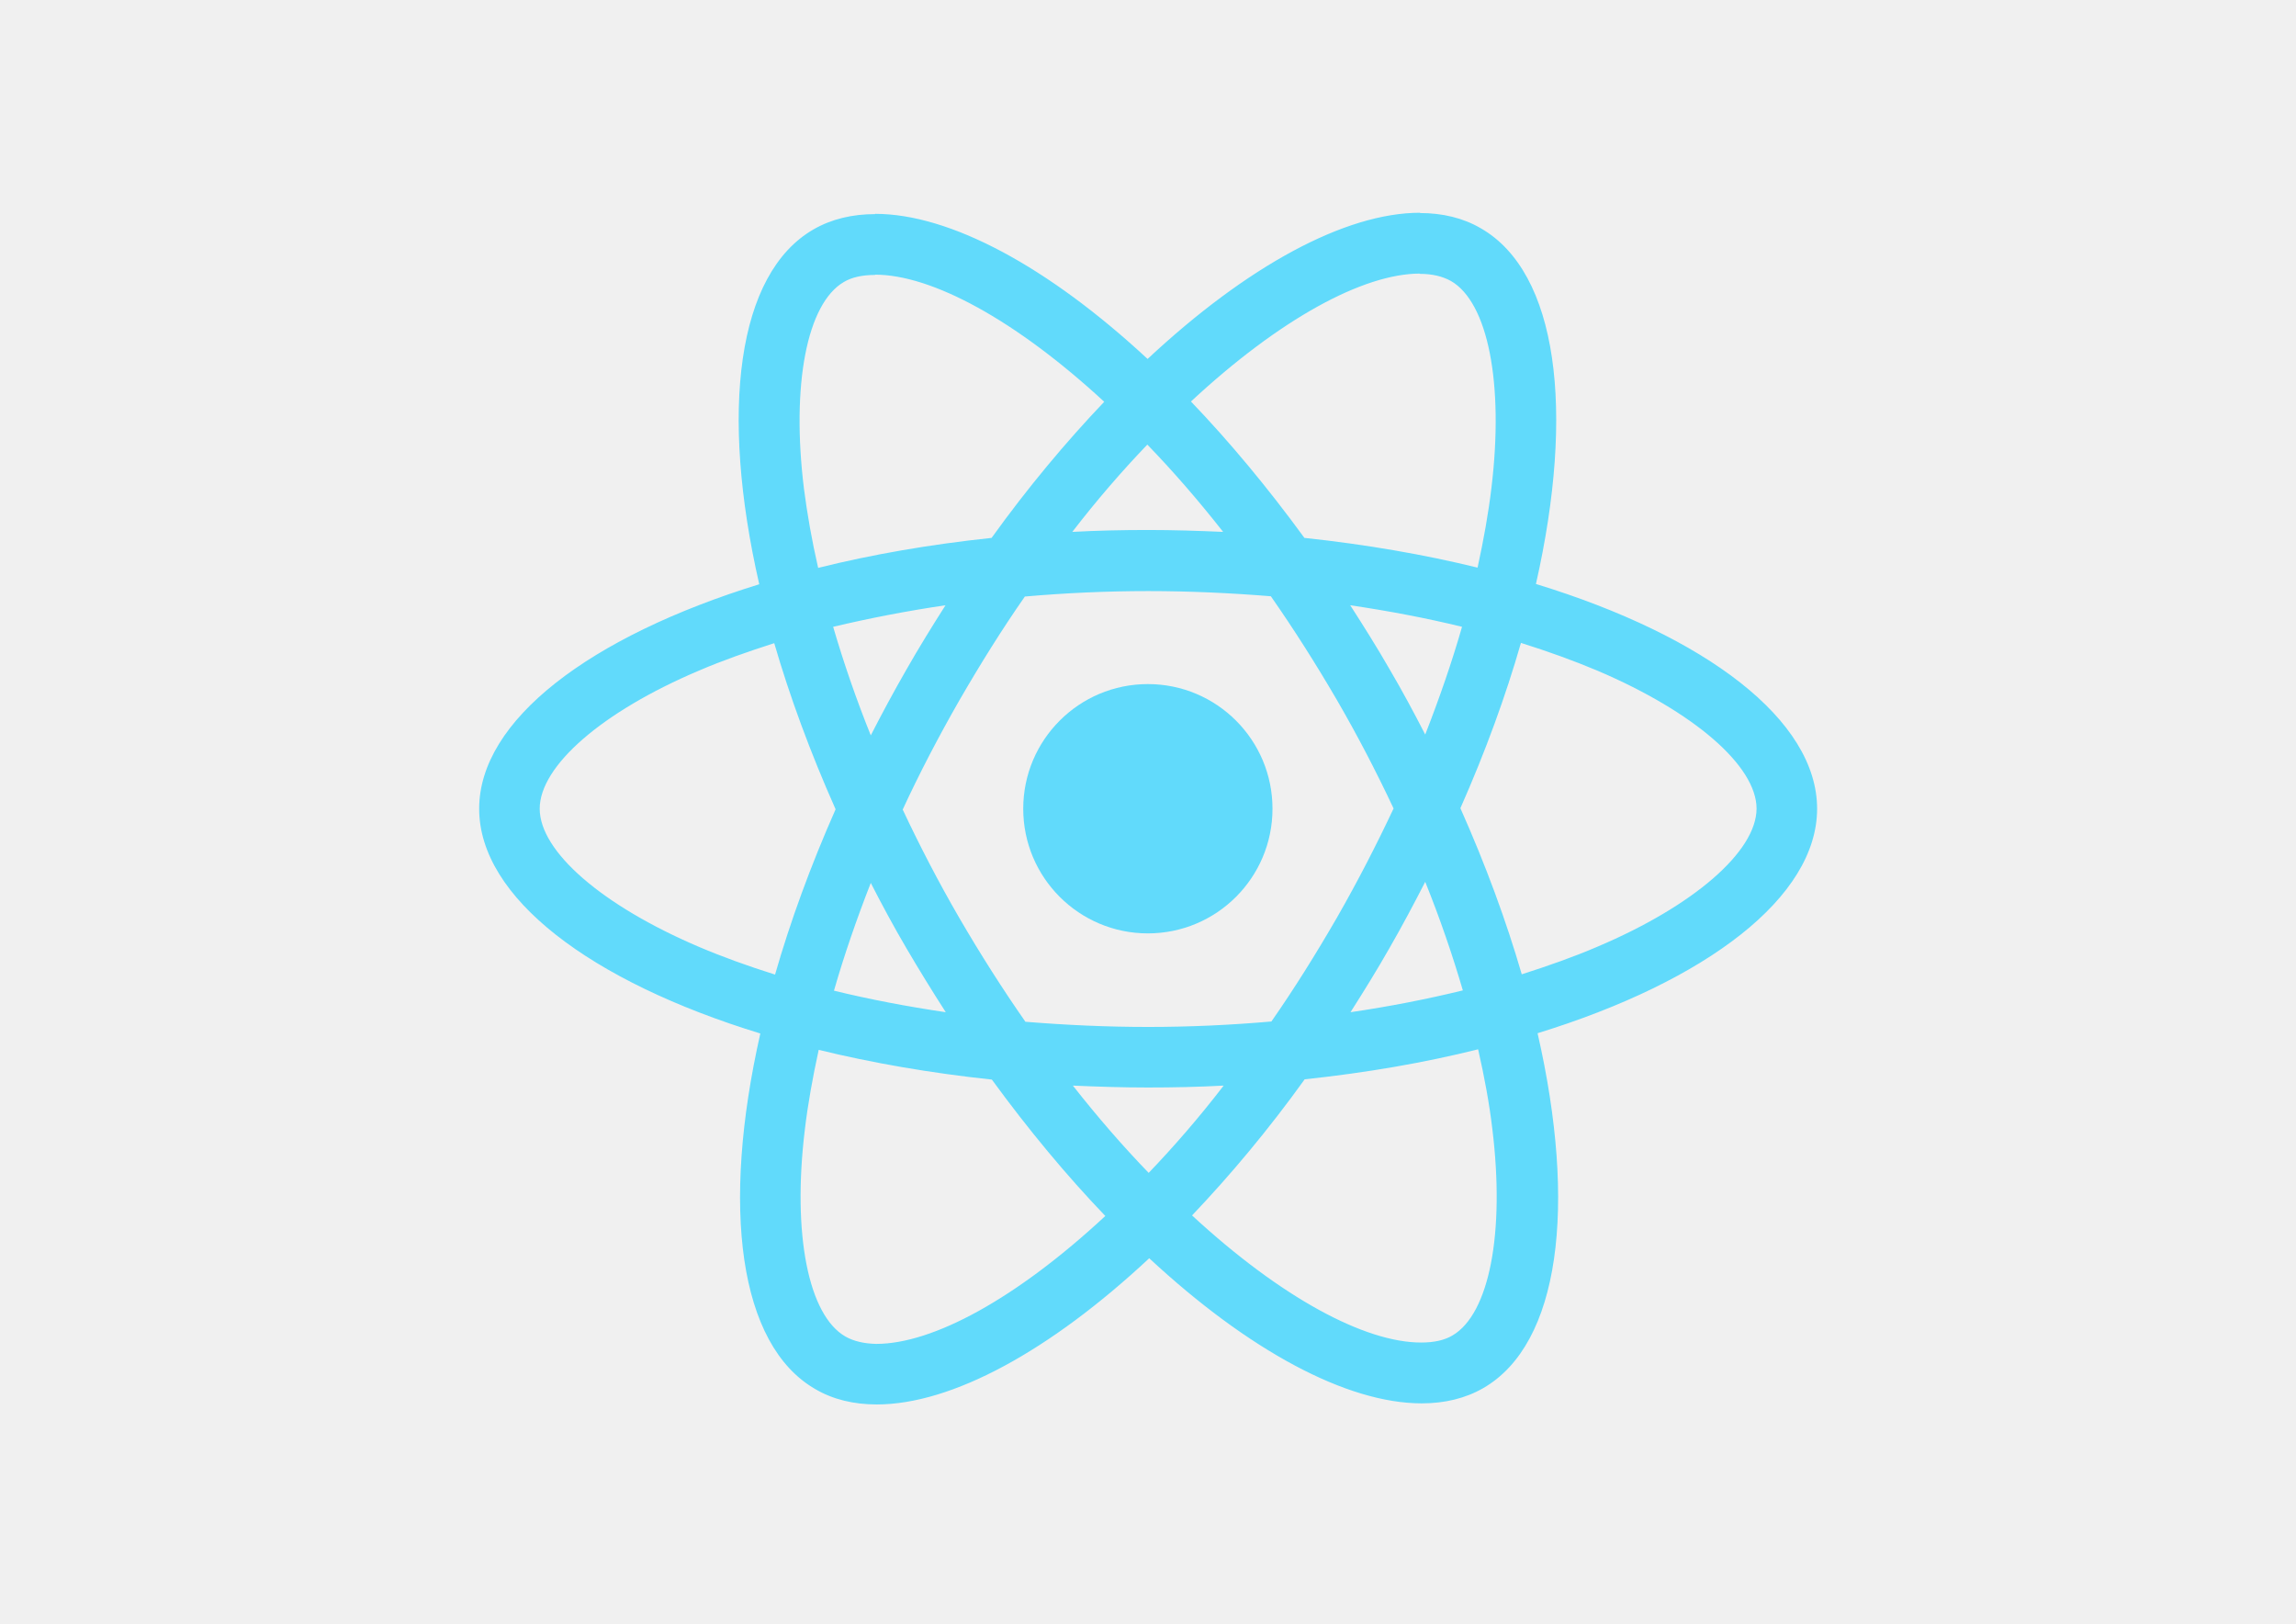
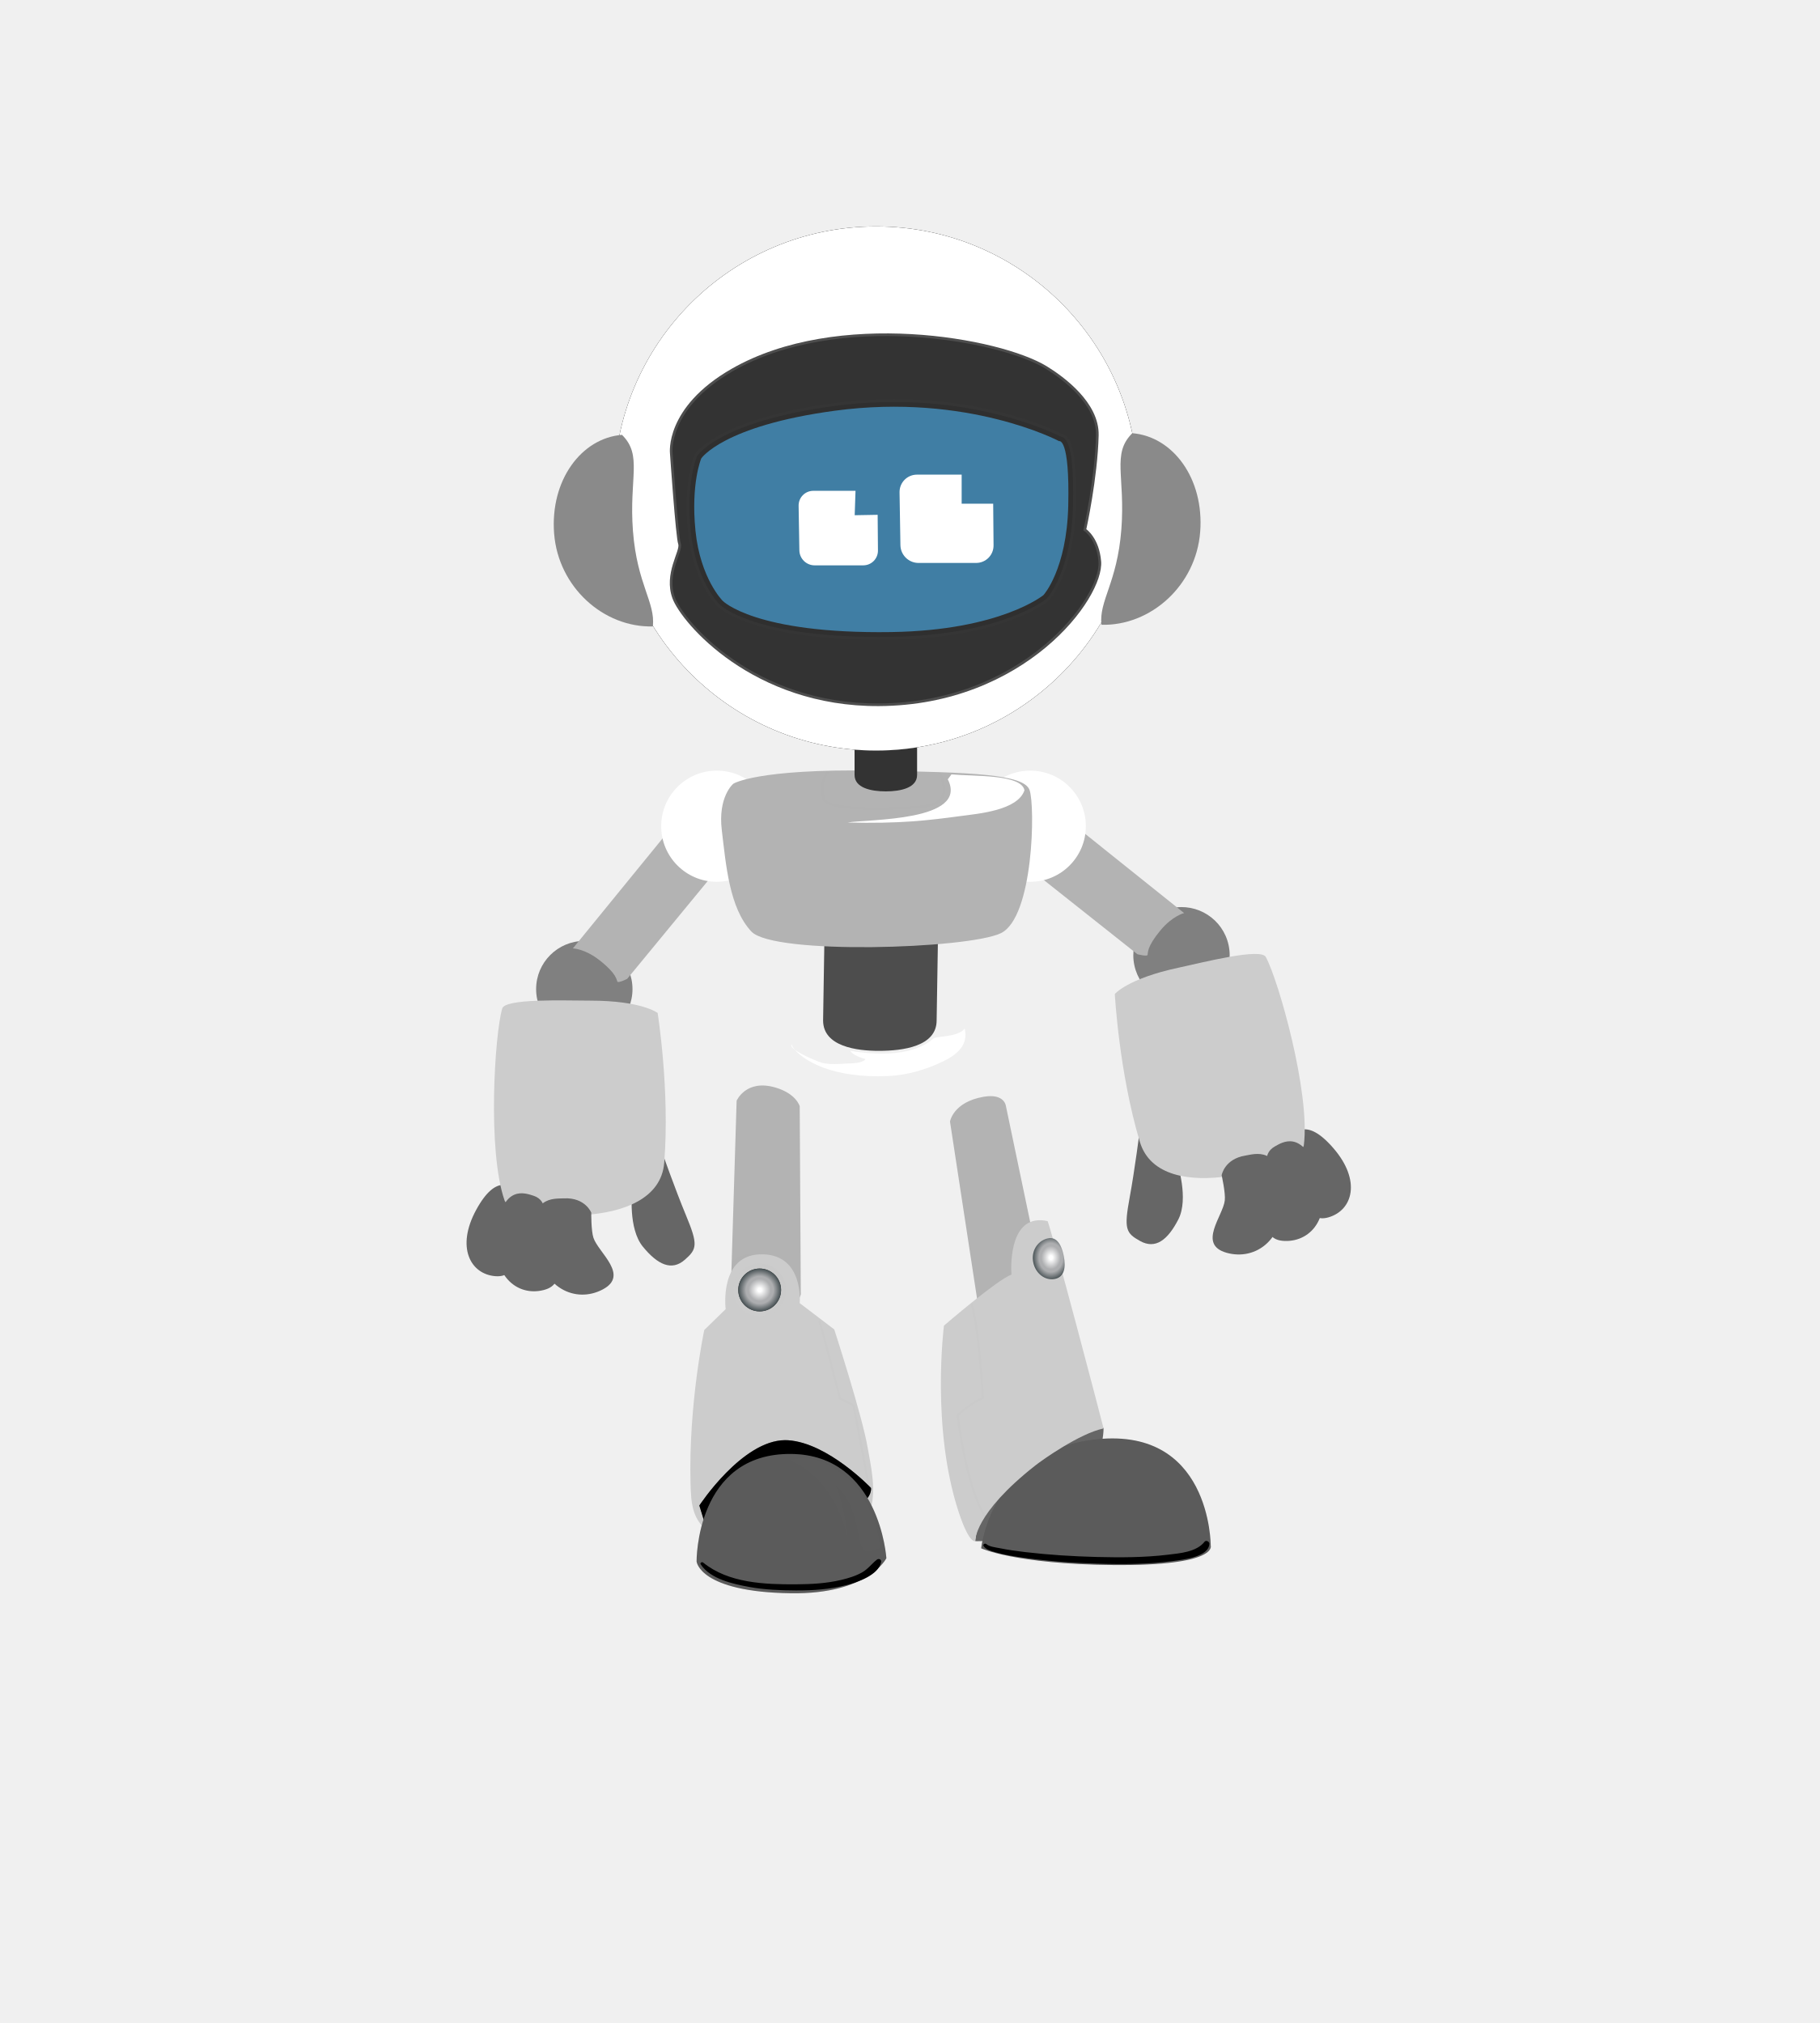
- <svg xmlns="http://www.w3.org/2000/svg" viewBox="0 0 841.9 595.3">
-   <g fill="#61DAFB">
-     <path d="M666.3 296.5c0-32.5-40.7-63.3-103.1-82.4 14.4-63.6 8-114.2-20.2-130.4-6.5-3.8-14.1-5.6-22.4-5.6v22.3c4.6 0 8.3.9 11.4 2.6 13.6 7.8 19.5 37.5 14.9 75.7-1.1 9.4-2.9 19.3-5.1 29.4-19.6-4.8-41-8.5-63.5-10.9-13.5-18.5-27.5-35.3-41.6-50 32.6-30.3 63.2-46.9 84-46.9V78c-27.5 0-63.5 19.6-99.9 53.6-36.4-33.8-72.4-53.2-99.9-53.2v22.3c20.7 0 51.4 16.5 84 46.6-14 14.7-28 31.4-41.3 49.9-22.6 2.4-44 6.1-63.6 11-2.3-10-4-19.7-5.2-29-4.7-38.2 1.1-67.9 14.6-75.8 3-1.8 6.9-2.6 11.5-2.6V78.5c-8.4 0-16 1.8-22.6 5.6-28.1 16.2-34.4 66.7-19.9 130.1-62.2 19.2-102.7 49.9-102.7 82.3 0 32.5 40.7 63.3 103.1 82.4-14.4 63.6-8 114.2 20.2 130.4 6.5 3.8 14.1 5.6 22.5 5.6 27.5 0 63.5-19.6 99.9-53.6 36.4 33.8 72.4 53.2 99.9 53.2 8.4 0 16-1.8 22.6-5.6 28.1-16.2 34.4-66.7 19.9-130.1 62-19.1 102.5-49.9 102.5-82.3zm-130.2-66.7c-3.7 12.9-8.3 26.2-13.5 39.5-4.1-8-8.4-16-13.1-24-4.6-8-9.5-15.8-14.4-23.4 14.2 2.1 27.9 4.7 41 7.9zm-45.8 106.5c-7.8 13.5-15.8 26.3-24.1 38.2-14.9 1.3-30 2-45.2 2-15.1 0-30.2-.7-45-1.9-8.3-11.9-16.4-24.6-24.2-38-7.6-13.1-14.5-26.4-20.8-39.8 6.2-13.4 13.2-26.8 20.7-39.9 7.8-13.5 15.8-26.3 24.1-38.2 14.9-1.3 30-2 45.2-2 15.1 0 30.2.7 45 1.9 8.3 11.9 16.4 24.6 24.2 38 7.6 13.1 14.5 26.4 20.8 39.8-6.3 13.4-13.2 26.8-20.7 39.9zm32.3-13c5.4 13.4 10 26.8 13.8 39.8-13.1 3.2-26.9 5.9-41.2 8 4.9-7.7 9.8-15.6 14.4-23.7 4.6-8 8.9-16.1 13-24.1zM421.2 430c-9.3-9.6-18.6-20.3-27.8-32 9 .4 18.2.7 27.5.7 9.4 0 18.7-.2 27.8-.7-9 11.7-18.3 22.4-27.5 32zm-74.4-58.9c-14.2-2.1-27.9-4.7-41-7.9 3.7-12.9 8.3-26.2 13.5-39.5 4.1 8 8.4 16 13.1 24 4.7 8 9.5 15.8 14.4 23.4zM420.7 163c9.3 9.6 18.6 20.3 27.8 32-9-.4-18.2-.7-27.5-.7-9.4 0-18.7.2-27.8.7 9-11.7 18.3-22.4 27.5-32zm-74 58.9c-4.9 7.7-9.8 15.6-14.4 23.7-4.6 8-8.9 16-13 24-5.4-13.4-10-26.8-13.8-39.8 13.1-3.1 26.9-5.8 41.2-7.9zm-90.5 125.2c-35.4-15.1-58.3-34.9-58.3-50.6 0-15.7 22.9-35.6 58.3-50.6 8.6-3.7 18-7 27.7-10.1 5.7 19.6 13.2 40 22.5 60.9-9.2 20.8-16.6 41.1-22.2 60.6-9.9-3.1-19.3-6.5-28-10.2zM310 490c-13.6-7.8-19.5-37.5-14.9-75.7 1.1-9.4 2.9-19.3 5.1-29.4 19.6 4.8 41 8.5 63.5 10.9 13.5 18.5 27.5 35.3 41.6 50-32.6 30.3-63.2 46.9-84 46.9-4.5-.1-8.3-1-11.3-2.7zm237.2-76.2c4.7 38.2-1.1 67.9-14.6 75.8-3 1.8-6.9 2.6-11.5 2.6-20.7 0-51.4-16.5-84-46.6 14-14.7 28-31.4 41.3-49.9 22.6-2.4 44-6.1 63.6-11 2.3 10.1 4.1 19.8 5.2 29.1zm38.5-66.7c-8.6 3.7-18 7-27.7 10.1-5.7-19.6-13.2-40-22.5-60.9 9.2-20.8 16.6-41.1 22.2-60.6 9.9 3.1 19.3 6.5 28.1 10.2 35.4 15.1 58.3 34.9 58.3 50.6-.1 15.7-23 35.6-58.4 50.6zM320.8 78.4z" />
-     <circle cx="420.9" cy="296.5" r="45.7" />
-     <path d="M520.5 78.1z" />
-   </g>
+ <svg xmlns="http://www.w3.org/2000/svg" width="1334" height="1483" viewBox="0 0 1334 1483" fill="none">
+   <path d="M683.911 761.479C681.373 763.691 666.622 777.558 623.197 770.325C625.67 773.808 630.768 775.197 634.424 776.434C631.996 779.664 624.373 779.437 620.504 779.659C614.437 780.013 608.969 780.486 603.093 779.258C600.713 778.758 588.202 773.669 582.684 769.571C589.36 777.334 609.956 790.739 651.324 788.8C664.977 788.157 678.718 784.074 690.745 778.364C701.695 773.171 710.047 765.902 707.151 753.96C702.004 760.671 686.41 759.303 683.911 761.479ZM580.175 765.902C579.698 766.852 580.773 768.151 582.684 769.571C580.992 767.603 580.192 765.998 580.175 765.096V765.902Z" fill="url(#paint0_linear)" />
+   <path d="M539.967 806.913C539.967 806.913 546.803 790.828 568.515 797.264C583.767 801.782 586.208 810.934 586.208 810.934L587.011 948.845C587.011 948.845 583.39 964.931 562.083 963.723C540.773 962.517 535.544 951.261 535.544 951.261L539.967 806.913Z" fill="#B3B3B3" />
+   <g opacity="0.3">
+     <g opacity="0.3">
+       <g opacity="0.3">
+         <g opacity="0.3">
+           <g opacity="0.3">
+             <path opacity="0.3" d="M539.967 806.912C539.967 806.912 546.803 790.829 568.515 797.265C583.767 801.781 586.208 810.935 586.208 810.935L587.011 948.846C587.011 948.846 583.392 964.93 562.083 963.722C540.773 962.518 535.544 951.262 535.544 951.262L539.967 806.912Z" fill="url(#paint1_linear)" />
+           </g>
+         </g>
+       </g>
+     </g>
+   </g>
+   <g opacity="0.2">
+     <g opacity="0.2">
+       <path opacity="0.2" d="M536.047 924.721C540.059 922.586 547.23 917.987 551.924 919.906C547.024 921.077 538.218 925.957 536.578 931.032C536.419 929.104 537.171 926.384 536.952 924.119" fill="black" />
+     </g>
+   </g>
+   <path d="M516.245 974.979L531.927 959.703C531.927 959.703 526.7 918.689 559.266 919.495C589.426 920.239 586.207 955.279 586.207 955.279L611.537 974.581C611.537 974.581 632.043 1037.71 636.064 1061.43C640.087 1085.15 653.353 1131.79 590.629 1133.8C509.041 1136.42 506.915 1114.1 506.192 1087.97C504.585 1029.66 516.245 974.979 516.245 974.979Z" fill="#CCCCCC" />
+   <g opacity="0.2">
+     <g opacity="0.2">
+       <g opacity="0.2">
+         <g opacity="0.2">
+           <g opacity="0.2">
+             <g opacity="0.2">
+               <path opacity="0.2" d="M516.244 974.979L531.925 959.703C531.925 959.703 526.699 918.691 559.267 919.497C589.424 920.24 586.207 955.278 586.207 955.278L611.538 974.581C611.538 974.581 632.044 1037.71 636.062 1061.43C640.085 1085.15 653.351 1131.79 590.63 1133.8C509.039 1136.42 506.913 1114.1 506.193 1087.97C504.585 1029.66 516.244 974.979 516.244 974.979" fill="url(#paint2_linear)" />
+             </g>
+           </g>
+         </g>
+       </g>
+     </g>
+   </g>
+   <g opacity="0.5">
+     <g opacity="0.5">
+       <g opacity="0.5">
+         <g opacity="0.5">
+           <g opacity="0.5">
+             <g opacity="0.5">
+               <path opacity="0.5" d="M516.244 974.979L531.925 959.703C531.925 959.703 526.699 918.691 559.267 919.497C589.424 920.24 586.207 955.278 586.207 955.278L611.538 974.581C611.538 974.581 632.044 1037.71 636.062 1061.43C640.085 1085.15 653.351 1131.79 590.63 1133.8C509.039 1136.42 506.913 1114.1 506.193 1087.97C504.585 1029.66 516.244 974.979 516.244 974.979" fill="url(#paint3_linear)" />
+             </g>
+           </g>
+         </g>
+       </g>
+     </g>
+   </g>
+   <path d="M515.842 1114.1L512.627 1103.65C512.627 1103.65 545.371 1053.58 577.764 1055.8C607.114 1057.81 638.476 1090.78 638.476 1090.78C638.476 1090.78 641.693 1107.67 595.053 1115.7C548.411 1123.75 515.842 1114.1 515.842 1114.1Z" fill="#808080" />
+   <path d="M512.627 1103.65L515.842 1114.1C515.842 1114.1 548.409 1123.75 595.051 1115.71C641.693 1107.67 638.474 1090.78 638.474 1090.78C638.474 1090.78 607.115 1057.81 577.764 1055.8C577.06 1055.75 576.359 1055.73 575.655 1055.73C543.965 1055.73 512.627 1103.65 512.627 1103.65Z" fill="url(#paint4_linear)" />
+   <g opacity="0.5">
+     <g opacity="0.5">
+       <g opacity="0.5">
+         <g opacity="0.5">
+           <g opacity="0.5">
+             <path opacity="0.5" d="M576.155 945.633C576.155 956.288 567.513 964.93 556.854 964.93C546.195 964.93 537.556 956.288 537.556 945.633C537.556 934.968 546.195 926.331 556.854 926.331C567.513 926.331 576.155 934.968 576.155 945.633Z" fill="url(#paint5_linear)" />
+           </g>
+         </g>
+       </g>
+     </g>
+   </g>
+   <path d="M572.535 945.633C572.535 954.291 565.514 961.31 556.856 961.31C548.196 961.31 541.174 954.291 541.174 945.633C541.174 936.97 548.196 929.947 556.856 929.947C565.514 929.947 572.535 936.97 572.535 945.633Z" fill="#333333" />
+   <path d="M572.536 945.633C572.536 954.291 565.514 961.311 556.854 961.311C548.194 961.311 541.175 954.291 541.175 945.633C541.175 936.969 548.194 929.946 556.854 929.946C565.514 929.946 572.536 936.969 572.536 945.633Z" fill="url(#paint6_radial)" />
+   <path d="M510.616 1144.66C510.616 1144.66 509.817 1064.97 580.176 1065.85C644.909 1066.66 649.737 1142.25 649.737 1142.25C649.737 1142.25 636.869 1168.78 579.772 1167.98C512.557 1167.03 510.616 1144.66 510.616 1144.66Z" fill="#4D4D4D" />
+   <g opacity="0.7">
+     <g opacity="0.7">
+       <g opacity="0.7">
+         <g opacity="0.7">
+           <g opacity="0.7">
+             <g opacity="0.7">
+               <path opacity="0.7" d="M510.616 1144.66C510.616 1144.66 509.818 1064.98 580.175 1065.85C644.908 1066.66 649.737 1142.25 649.737 1142.25C649.737 1142.25 636.869 1168.78 579.773 1167.98C512.556 1167.03 510.616 1144.66 510.616 1144.66" fill="url(#paint7_radial)" />
+             </g>
+           </g>
+         </g>
+       </g>
+     </g>
+   </g>
+   <g opacity="0.5">
+     <g opacity="0.5">
+       <g opacity="0.5">
+         <g opacity="0.5">
+           <g opacity="0.5">
+             <g opacity="0.5">
+               <path opacity="0.5" d="M510.616 1144.66C510.616 1144.66 509.818 1064.98 580.175 1065.85C644.908 1066.66 649.737 1142.25 649.737 1142.25C649.737 1142.25 636.869 1168.78 579.773 1167.98C512.556 1167.03 510.616 1144.66 510.616 1144.66" fill="url(#paint8_linear)" />
+             </g>
+           </g>
+         </g>
+       </g>
+     </g>
+   </g>
+   <path d="M642.786 1143.34C638.938 1146.33 636.421 1150.1 632.007 1152.63C627.255 1155.35 621.891 1156.92 616.6 1158.19C605.854 1160.77 594.62 1161.35 583.605 1161.41C560.579 1161.55 533.995 1160.57 515.438 1145.47C514.507 1144.71 512.894 1145.69 513.66 1146.84C520.906 1157.7 537.47 1161.19 549.362 1163.37C560.571 1165.43 572.217 1165.84 583.605 1165.9C595.969 1165.97 608.479 1165.05 620.492 1162C628.556 1159.95 643.9 1154.7 645.906 1145.15C646.195 1143.77 645.231 1142.87 644.127 1142.87C643.678 1142.87 643.207 1143.02 642.786 1143.34" fill="url(#paint9_linear)" />
+   <g opacity="0.5">
+     <g opacity="0.5">
+       <g opacity="0.5">
+         <g opacity="0.5">
+           <g opacity="0.5">
+             <g opacity="0.5">
+               <path opacity="0.5" d="M580.375 1070.67C617.167 1086.96 622.46 1134.33 620.785 1123.75C619.478 1115.49 616.069 1094.31 611.134 1087.56C628.021 1098.42 629.227 1127.97 631.599 1132.44C635.578 1139.94 636.925 1136.8 644.388 1134.69C644.733 1120.67 635.113 1099.78 626.012 1088.97C617.939 1079.38 595.411 1064.62 581.783 1070.47" fill="url(#paint10_linear)" />
+             </g>
+           </g>
+         </g>
+       </g>
+     </g>
+   </g>
+   <path d="M714.872 1129.78C714.872 1129.78 752.869 1130.99 770.358 1115.3C787.849 1099.63 808.357 1073.09 808.958 1047.15C809.069 1042.29 751.661 1055 734.17 1079.72C716.681 1104.45 714.872 1129.78 714.872 1129.78Z" fill="#666666" />
+   <path d="M719.23 1135.01C719.23 1135.01 726.224 1065.57 799.925 1055.57C887.85 1043.63 887.486 1133.02 887.486 1133.02C887.486 1133.02 893.298 1148.03 815.592 1147.27C743.969 1146.58 719.23 1135.01 719.23 1135.01Z" fill="#4D4D4D" />
+   <g opacity="0.7">
+     <g opacity="0.7">
+       <g opacity="0.7">
+         <g opacity="0.7">
+           <g opacity="0.7">
+             <g opacity="0.7">
+               <path opacity="0.7" d="M719.23 1135.01C719.23 1135.01 726.224 1065.57 799.925 1055.57C887.851 1043.63 887.486 1133.02 887.486 1133.02C887.486 1133.02 893.298 1148.03 815.592 1147.27C743.969 1146.58 719.23 1135.01 719.23 1135.01" fill="url(#paint11_radial)" />
+             </g>
+           </g>
+         </g>
+       </g>
+     </g>
+   </g>
+   <g opacity="0.5">
+     <g opacity="0.5">
+       <g opacity="0.5">
+         <g opacity="0.5">
+           <g opacity="0.5">
+             <g opacity="0.5">
+               <path opacity="0.5" d="M719.23 1135.01C719.23 1135.01 726.224 1065.57 799.925 1055.57C887.851 1043.63 887.486 1133.02 887.486 1133.02C887.486 1133.02 893.298 1148.03 815.592 1147.27C743.969 1146.58 719.23 1135.01 719.23 1135.01" fill="url(#paint12_linear)" />
+             </g>
+           </g>
+         </g>
+       </g>
+     </g>
+   </g>
+   <path d="M882.961 1130.22C877.046 1137.79 864.714 1138.68 855.932 1139.73C838.695 1141.81 821.164 1141.8 803.834 1141.37C786.357 1140.94 768.835 1139.81 751.474 1137.79C745.218 1137.06 738.955 1136.18 732.781 1134.92C729.918 1134.34 725.327 1133.9 722.988 1131.92C721.976 1131.06 720.177 1132.19 721.035 1133.43C722.813 1135.98 726.512 1137.01 729.339 1137.84C735.736 1139.71 742.366 1140.77 748.95 1141.73C767.538 1144.44 786.314 1145.74 805.083 1146.31C823.517 1146.88 842.124 1146.75 860.425 1144.25C867.078 1143.35 886.266 1141.38 886.464 1131.67C886.487 1130.53 885.35 1129.58 884.269 1129.58C883.786 1129.58 883.313 1129.77 882.961 1130.22" fill="url(#paint13_linear)" />
+   <path d="M696.376 822.192C696.376 822.192 698.606 807.927 720.913 804.027C736.584 801.282 737.388 810.934 737.388 810.934L766.34 949.249C766.34 949.249 767.222 965.849 746.067 968.691C724.915 971.54 717.654 961.474 717.654 961.474L696.376 822.192Z" fill="#B3B3B3" />
+   <path d="M758.9 1074.3C764.027 1070.26 791.467 1050.77 808.958 1047.15C805.942 1035.09 772.168 906.63 767.946 895.169C740.806 889.139 740.806 925.322 741.409 934.372C731.154 937.987 691.954 971.767 691.954 971.767C691.954 971.767 682.305 1046.55 702.811 1108.67C710.505 1131.98 714.871 1129.78 714.871 1129.78C714.871 1129.78 713.663 1109.88 758.9 1074.3" fill="#CCCCCC" />
+   <path d="M779.788 920.765C781.423 928.93 780.277 936.201 773.15 937.583C766.02 938.966 758.955 933.461 757.371 925.286C755.784 917.107 760.421 909.96 767.407 907.978C771.626 906.777 777.206 907.857 779.788 920.765" fill="url(#paint14_radial)" />
+   <path d="M387.359 890.178C387.359 890.178 380.288 899.804 378.63 904.537C375.238 914.209 381.375 936.998 363.091 935.53C344.806 934.066 334.133 914.297 349.062 886.901C363.99 859.507 375.055 870.097 379.857 873.137C390.439 879.838 387.359 890.178 387.359 890.178Z" fill="#666666" />
+   <path d="M463.371 873.455C463.371 873.455 460.356 900.597 471.213 913.865C482.068 927.136 492.321 931.956 501.97 923.513C510.959 915.652 511.821 912.46 502.776 890.746C494.951 871.964 485.083 843.902 485.083 843.902L463.371 873.455Z" fill="#666666" />
+   <path d="M392.99 725.088C392.99 744.597 408.807 760.411 428.313 760.411C447.822 760.411 463.634 744.597 463.634 725.088C463.634 705.579 447.822 689.767 428.313 689.767C408.807 689.767 392.99 705.579 392.99 725.088Z" fill="#808080" />
+   <path d="M432.611 733.533C470.608 733.533 482.067 742.58 482.067 742.58C482.067 742.58 491.114 799.271 486.894 852.348C482.671 905.42 374.111 892.154 369.888 880.092C357.122 843.613 362.65 758.259 368.078 739.563C369.284 731.723 414.217 733.533 432.611 733.533Z" fill="#CCCCCC" />
+   <path d="M398.838 893.96C398.838 893.96 402.13 903.397 402.288 908.784C402.613 919.795 418.249 940.728 398.411 945.717C378.576 950.712 359.379 934.452 364.064 901.384C368.752 868.311 384.802 874.602 390.94 876.509C402.455 880.091 398.838 893.96 398.838 893.96Z" fill="#666666" />
+   <path d="M433.417 888.939C433.417 888.939 433.254 902.12 435.024 907.431C438.643 918.288 461.562 934.773 441.86 945.231C422.16 955.681 396.827 944.827 392.003 910.649C387.178 876.475 406.197 878.848 413.312 878.484C428.992 877.678 433.417 888.939 433.417 888.939Z" fill="#666666" />
+   <path d="M459.752 717.551L521.572 642.463L486.592 613.511L419.945 695.235C419.945 695.235 428.647 695.417 439.548 703.979C452.214 713.932 451.862 718.309 452.549 719.585C453.234 720.862 459.752 717.551 459.752 717.551Z" fill="#B3B3B3" />
+   <path d="M940.788 853.084C940.788 853.084 949.719 861.011 952.338 865.29C957.683 874.034 956.471 897.601 974.039 892.33C991.607 887.054 997.891 865.486 977.537 841.838C957.19 818.19 948.596 830.869 944.542 834.848C935.601 843.622 940.788 853.084 940.788 853.084Z" fill="#666666" />
+   <path d="M862.958 852.705C862.958 852.705 871.605 878.604 863.78 893.859C855.953 909.113 846.943 915.98 835.734 909.752C825.296 903.953 823.78 901.013 828.063 877.886C831.77 857.879 835.522 828.372 835.522 828.372L862.958 852.705Z" fill="#666666" />
+   <path d="M900.601 692.862C904.699 711.933 892.561 730.717 873.488 734.815C854.415 738.913 835.631 726.774 831.533 707.702C827.435 688.629 839.572 669.845 858.648 665.747C877.719 661.649 896.503 673.789 900.601 692.862Z" fill="#808080" />
+   <path d="M863.639 709.441C826.485 717.422 817.186 728.674 817.186 728.674C817.186 728.674 820.249 786.005 835.524 837.008C850.802 888.012 954.154 852.233 955.747 839.554C960.568 801.21 937.232 718.921 927.997 701.782C925.174 694.369 881.623 705.578 863.639 709.441Z" fill="#CCCCCC" />
+   <path d="M930.358 859.196C930.358 859.196 929.121 869.109 930.098 874.415C932.093 885.242 921.205 908.991 941.646 909.707C962.09 910.423 977.44 890.492 965.915 859.146C954.387 827.795 940.014 837.317 934.415 840.472C923.905 846.394 930.358 859.196 930.358 859.196Z" fill="#666666" />
+   <path d="M895.495 861.547C895.495 861.547 898.425 874.4 897.806 879.966C896.551 891.342 877.604 912.272 899.066 918.355C920.523 924.437 943.008 908.503 940.548 874.076C938.083 839.646 919.988 845.965 912.955 847.102C897.454 849.609 895.495 861.547 895.495 861.547Z" fill="#666666" />
+   <path d="M833.745 699.516L757.531 639.09L785.649 603.437L867.973 669.336C867.973 669.336 859.507 671.344 850.647 682.005C840.356 694.396 841.618 698.6 841.216 699.993C840.814 701.384 833.745 699.516 833.745 699.516Z" fill="#B3B3B3" />
+   <path d="M686.579 748.03C686.579 767.153 661.8 770.325 644.363 770.35C627.947 770.377 603.349 767.153 603.349 748.03L604.301 689.105C604.301 669.981 616.88 672.247 633.567 672.247H655.153C671.843 672.247 687.528 669.981 687.528 689.105L686.579 748.03Z" fill="#4D4D4D" />
+   <path d="M795.953 605.671C795.953 628.176 777.708 646.418 755.201 646.418C732.698 646.418 714.453 628.176 714.453 605.671C714.453 583.166 732.698 564.921 755.201 564.921C777.708 564.921 795.953 583.166 795.953 605.671Z" fill="url(#paint15_radial)" />
+   <path d="M484.667 605.671C484.667 628.176 502.909 646.418 525.414 646.418C547.919 646.418 566.164 628.176 566.164 605.671C566.164 583.166 547.919 564.921 525.414 564.921C502.909 564.921 484.667 583.166 484.667 605.671Z" fill="url(#paint16_radial)" />
+   <path d="M537.555 574.522C537.555 574.522 554.443 563.466 640.687 564.917C712.5 566.125 750.455 567.53 754.676 579.091C758.901 590.652 757.693 672.646 733.568 684.134C709.443 695.622 567.107 700.188 550.824 682.912C534.54 665.637 532.127 633.5 529.11 608.7C526.095 583.901 537.555 574.522 537.555 574.522Z" fill="#B3B3B3" />
+   <path d="M672.253 568.079C672.253 577.405 660.588 580.139 649.334 580.139C638.075 580.139 626.412 577.405 626.412 568.079V549.18C626.412 539.854 633.975 532.293 643.304 532.293H655.366C664.692 532.293 672.253 539.854 672.253 549.18V568.079Z" fill="#333333" />
+   <path d="M694.768 571.295C710.405 602.3 636.084 600.417 621.156 602.974C660.055 603.876 679.765 601.504 704.685 598.148C717.183 596.465 745.964 594.108 750.959 579.339C748.715 567.387 713.618 569.2 697.446 567.691L694.768 571.295Z" fill="url(#paint17_linear)" />
+   <path d="M834.29 358.093C834.29 464.183 748.285 550.186 642.195 550.186C536.106 550.186 450.103 464.183 450.103 358.093C450.103 252.002 536.106 166.001 642.195 166.001C748.285 166.001 834.29 252.002 834.29 358.093Z" fill="#CCCCCC" />
+   <path d="M834.291 358.094C834.291 464.182 748.286 550.185 642.195 550.185C536.107 550.185 450.102 464.182 450.102 358.094C450.102 252.003 536.107 166 642.195 166C748.286 166 834.291 252.003 834.291 358.094Z" fill="url(#paint18_linear)" />
+   <path d="M834.291 358.094C834.291 464.182 748.286 550.185 642.195 550.185C536.107 550.185 450.102 464.182 450.102 358.094C450.102 252.003 536.107 166 642.195 166C748.286 166 834.291 252.003 834.291 358.094Z" fill="url(#paint19_radial)" />
+   <path d="M406.206 391.185C409.25 430.298 442.312 460.097 478.56 459.214C480.461 441.45 467.02 428.563 463.976 389.45C460.93 350.337 471.214 333.869 455.932 318.789C426.181 321.18 403.162 352.072 406.206 391.185Z" fill="#808080" />
+   <g opacity="0.5">
+     <g opacity="0.5">
+       <g opacity="0.5">
+         <g opacity="0.5">
+           <g opacity="0.5">
+             <g opacity="0.5">
+               <path opacity="0.5" d="M406.206 391.185C409.25 430.298 442.312 460.097 478.56 459.216C480.461 441.45 467.02 428.563 463.975 389.45C460.931 350.337 471.213 333.869 455.934 318.791C426.181 321.182 403.161 352.072 406.206 391.185" fill="url(#paint20_linear)" />
+             </g>
+           </g>
+         </g>
+       </g>
+     </g>
+   </g>
+   <g opacity="0.3">
+     <g opacity="0.3">
+       <g opacity="0.3">
+         <g opacity="0.3">
+           <g opacity="0.3">
+             <g opacity="0.3">
+               <path opacity="0.3" d="M406.206 391.185C409.25 430.298 442.312 460.097 478.56 459.216C480.461 441.45 467.02 428.563 463.975 389.45C460.931 350.337 471.213 333.869 455.934 318.791C426.181 321.182 403.161 352.072 406.206 391.185" fill="url(#paint21_radial)" />
+             </g>
+           </g>
+         </g>
+       </g>
+     </g>
+   </g>
+   <g opacity="0.7">
+     <g opacity="0.7">
+       <g opacity="0.7">
+         <g opacity="0.7">
+           <g opacity="0.7">
+             <g opacity="0.7">
+               <path opacity="0.7" d="M406.206 391.185C409.25 430.298 442.312 460.097 478.56 459.216C480.461 441.45 467.02 428.563 463.975 389.45C460.931 350.337 471.213 333.869 455.934 318.791C426.181 321.182 403.161 352.072 406.206 391.185" fill="url(#paint22_radial)" />
+             </g>
+           </g>
+         </g>
+       </g>
+     </g>
+   </g>
+   <path d="M879.746 389.979C876.702 429.092 843.64 458.891 807.392 458.008C805.493 440.242 818.93 427.357 821.978 388.245C825.024 349.132 814.736 332.665 830.018 317.583C859.773 319.974 882.792 350.866 879.746 389.979Z" fill="#808080" />
+   <g opacity="0.5">
+     <g opacity="0.5">
+       <g opacity="0.5">
+         <g opacity="0.5">
+           <g opacity="0.5">
+             <g opacity="0.5">
+               <path opacity="0.5" d="M879.746 389.979C876.702 429.092 843.64 458.891 807.392 458.008C805.493 440.242 818.93 427.357 821.979 388.244C825.023 349.132 814.737 332.665 830.018 317.583C859.774 319.974 882.793 350.866 879.746 389.979" fill="url(#paint23_linear)" />
+             </g>
+           </g>
+         </g>
+       </g>
+     </g>
+   </g>
+   <g opacity="0.3">
+     <g opacity="0.3">
+       <g opacity="0.3">
+         <g opacity="0.3">
+           <g opacity="0.3">
+             <g opacity="0.3">
+               <path opacity="0.3" d="M879.746 389.979C876.702 429.092 843.64 458.891 807.392 458.008C805.493 440.242 818.93 427.357 821.979 388.244C825.023 349.132 814.737 332.665 830.018 317.583C859.774 319.974 882.793 350.866 879.746 389.979" fill="url(#paint24_radial)" />
+             </g>
+           </g>
+         </g>
+       </g>
+     </g>
+   </g>
+   <g opacity="0.7">
+     <g opacity="0.7">
+       <g opacity="0.7">
+         <g opacity="0.7">
+           <g opacity="0.7">
+             <g opacity="0.7">
+               <path opacity="0.7" d="M879.746 389.979C876.702 429.092 843.64 458.891 807.392 458.008C805.493 440.242 818.93 427.357 821.979 388.244C825.023 349.132 814.737 332.665 830.018 317.583C859.774 319.974 882.793 350.866 879.746 389.979" fill="url(#paint25_radial)" />
+             </g>
+           </g>
+         </g>
+       </g>
+     </g>
+   </g>
+   <path d="M491.115 332.46C491.115 332.46 495.335 393.978 497.145 398.803C498.954 403.627 486.29 420.516 492.924 438.609C499.558 456.702 551.981 518.138 644.308 517.616C751.056 517.014 809.403 438.842 807.148 411.467C805.743 394.38 796.293 387.946 796.293 387.946C796.293 387.946 804.558 350.544 805.339 319.19C805.942 295.067 779.596 276.05 767.344 268.529C733.051 247.488 613.607 226.057 536.35 270.338C486.894 298.686 491.115 332.46 491.115 332.46Z" fill="#333333" />
+   <g opacity="0.5">
+     <g opacity="0.5">
+       <path opacity="0.5" d="M491.115 332.46C491.115 332.46 495.335 393.978 497.145 398.803C498.954 403.627 486.29 420.516 492.924 438.609C499.558 456.702 551.981 518.138 644.308 517.616C751.056 517.014 809.403 438.842 807.148 411.467C805.743 394.38 796.293 387.946 796.293 387.946C796.293 387.946 804.558 350.544 805.339 319.19C805.942 295.067 779.596 276.05 767.344 268.529C733.051 247.488 613.607 226.057 536.35 270.338C486.894 298.686 491.115 332.46 491.115 332.46Z" stroke="white" stroke-width="3.861" stroke-miterlimit="10" />
+     </g>
+   </g>
+   <g opacity="0.5">
+     <g opacity="0.5">
+       <path opacity="0.5" d="M529.715 440.418C529.715 440.418 553.219 464.843 653.352 463.337C733.567 462.129 764.932 436.197 764.932 436.197C764.932 436.197 781.95 417.523 783.047 370.758C784.23 320.397 776.388 323.414 776.388 323.414C776.388 323.414 709.623 287.92 611.938 301.099C529.819 312.178 514.033 336.078 514.033 336.078C514.033 336.078 506.293 354.254 509.81 389.153C513.331 424.051 529.715 440.418 529.715 440.418Z" stroke="black" stroke-width="6.952" stroke-miterlimit="10" />
+     </g>
+   </g>
+   <g opacity="0.5">
+     <g opacity="0.5">
+       <g opacity="0.5">
+         <g opacity="0.5">
+           <g opacity="0.5">
+             <g opacity="0.5">
+               <path opacity="0.5" d="M518.826 338.745C517.683 341.917 512.227 359.014 515.213 388.609C518.468 420.894 533.419 436.442 533.568 436.594C533.785 436.807 556.492 457.973 644.571 457.975H644.592C647.424 457.975 650.306 457.954 653.273 457.908C726.414 456.811 757.664 434.891 761.146 432.267C763.065 429.865 776.663 411.447 777.621 370.631C778.343 339.893 775.638 330.926 774.526 328.569L773.841 328.207C773.381 327.964 726.518 303.593 655.413 303.593C641.237 303.593 626.855 304.563 612.665 306.477C540.346 316.234 521.185 335.968 518.826 338.745V338.745ZM644.592 468.832H644.571C550.62 468.83 526.776 445.19 525.806 444.184C525.154 443.535 508.082 426.106 504.413 389.698C500.794 353.823 508.7 334.745 509.04 333.952L509.233 333.498L509.506 333.088C510.206 332.026 527.609 306.997 611.213 295.718C625.885 293.74 640.752 292.736 655.413 292.736C724.205 292.736 770.149 314.202 777.854 318.062C779.338 318.341 780.754 319.12 781.935 320.328C785.173 323.645 789.375 332.494 788.475 370.887C787.34 419.124 769.693 439.029 768.942 439.853L768.39 440.38C767.049 441.488 734.622 467.543 653.435 468.763C650.414 468.809 647.48 468.832 644.592 468.832" fill="url(#paint26_linear)" />
+             </g>
+           </g>
+         </g>
+       </g>
+     </g>
+   </g>
+   <path d="M529.715 440.418C529.715 440.418 553.219 464.843 653.352 463.337C733.567 462.129 764.932 436.197 764.932 436.197C764.932 436.197 781.95 417.523 783.047 370.758C784.23 320.397 776.388 323.414 776.388 323.414C776.388 323.414 709.623 287.92 611.938 301.099C529.819 312.178 514.033 336.078 514.033 336.078C514.033 336.078 506.293 354.254 509.81 389.153C513.331 424.051 529.715 440.418 529.715 440.418Z" fill="#3E7DA3" />
+   <g opacity="0.5">
+     <g opacity="0.5">
+       <g opacity="0.5">
+         <g opacity="0.5">
+           <g opacity="0.5">
+             <g opacity="0.5">
+               <path opacity="0.5" d="M529.714 440.417C529.714 440.417 553.219 464.842 653.352 463.337C733.568 462.129 764.931 436.197 764.931 436.197C764.931 436.197 781.949 417.523 783.047 370.758C784.232 320.399 776.388 323.414 776.388 323.414C776.388 323.414 709.625 287.92 611.938 301.098C529.818 312.178 514.033 336.078 514.033 336.078C514.033 336.078 506.293 354.254 509.812 389.152C513.331 424.051 529.714 440.417 529.714 440.417" fill="url(#paint27_radial)" />
+             </g>
+           </g>
+         </g>
+       </g>
+     </g>
+   </g>
+   <path d="M704.92 369.25V347.941H672.171C664.989 347.941 659.267 353.769 659.388 360.959L660.033 399.657C660.156 406.845 666.074 412.674 673.258 412.674H715.513C722.697 412.674 728.421 406.845 728.3 399.657L728.033 369.25H704.92Z" fill="white" />
+   <path d="M626.515 377.694L627.117 359.801H596.195C590.134 359.801 585.303 364.722 585.403 370.789L585.953 403.447C586.053 409.517 591.048 414.435 597.109 414.435H632.774C638.836 414.435 643.664 409.517 643.564 403.447L643.341 377.392L626.515 377.694Z" fill="white" />
+   <g opacity="0.2">
+     <g opacity="0.2">
+       <path opacity="0.2" d="M712.458 956.483C718.087 978.201 720.5 1024.84 720.5 1024.84C712.948 1027.45 701.903 1037.5 701.903 1037.5C701.903 1037.5 708.338 1090.98 722.407 1112.29" stroke="black" stroke-width="1.545" stroke-miterlimit="10" stroke-linecap="round" />
+     </g>
+     <g opacity="0.2">
+       <path opacity="0.2" d="M600.682 968.948C603.78 977.627 615.659 1025.14 615.659 1025.14L625.61 1030.27C625.61 1030.27 633.652 1070.67 636.869 1090.78" stroke="black" stroke-width="1.545" stroke-miterlimit="10" stroke-linecap="round" />
+     </g>
+     <g opacity="0.2">
+       <path opacity="0.2" d="M606.611 566.168C603.596 570.089 601.485 576.119 603.898 586.372C610.23 593.912 645.668 593.125 664.208 592.203C684.413 591.197 697.985 589.689 689.239 567.074" stroke="black" stroke-width="1.545" stroke-miterlimit="10" stroke-linecap="round" />
+     </g>
+   </g>
+   <defs>
+     <linearGradient id="paint0_linear" x1="652.553" y1="792.462" x2="644.511" y2="763.511" gradientUnits="userSpaceOnUse">
+       <stop stop-color="white" />
+       <stop offset="1" stop-color="white" />
+     </linearGradient>
+     <linearGradient id="paint1_linear" x1="535.544" y1="879.765" x2="587.011" y2="879.765" gradientUnits="userSpaceOnUse">
+       <stop stop-color="#DED9D6" />
+       <stop offset="0.03" stop-color="#DED9D6" />
+       <stop offset="0.177" stop-color="#465053" />
+       <stop offset="0.518" stop-color="white" />
+       <stop offset="0.614" stop-color="white" />
+       <stop offset="0.709" stop-color="white" />
+       <stop offset="1" stop-color="#8B9298" />
+     </linearGradient>
+     <linearGradient id="paint2_linear" x1="490.511" y1="1026.75" x2="574.97" y2="1026.75" gradientUnits="userSpaceOnUse">
+       <stop />
+       <stop offset="0.468" />
+       <stop offset="1" />
+     </linearGradient>
+     <linearGradient id="paint3_linear" x1="555.033" y1="1029.15" x2="626.603" y2="1020.31" gradientUnits="userSpaceOnUse">
+       <stop stop-color="white" />
+       <stop offset="0.495" stop-color="white" />
+       <stop offset="1" stop-color="white" />
+     </linearGradient>
+     <linearGradient id="paint4_linear" x1="574.141" y1="1035.2" x2="575.749" y2="1105.15" gradientUnits="userSpaceOnUse">
+       <stop />
+       <stop offset="0.005" />
+       <stop offset="1" />
+     </linearGradient>
+     <linearGradient id="paint5_linear" x1="541.959" y1="963.429" x2="574.929" y2="924.026" gradientUnits="userSpaceOnUse">
+       <stop stop-color="white" />
+       <stop offset="1" />
+     </linearGradient>
+     <radialGradient id="paint6_radial" cx="0" cy="0" r="1" gradientUnits="userSpaceOnUse" gradientTransform="translate(556.855 945.628) scale(15.6809)">
+       <stop stop-color="white" />
+       <stop offset="0.088" stop-color="white" />
+       <stop offset="0.522" stop-color="#ADAEB0" />
+       <stop offset="0.64" stop-color="#ADAEB0" />
+       <stop offset="1" stop-color="#465053" />
+     </radialGradient>
+     <radialGradient id="paint7_radial" cx="0" cy="0" r="1" gradientUnits="userSpaceOnUse" gradientTransform="translate(591.435 1110.49) rotate(46.7411) scale(64.3002 48.5308)">
+       <stop stop-color="white" />
+       <stop offset="1" stop-color="white" />
+     </radialGradient>
+     <linearGradient id="paint8_linear" x1="510.263" y1="1143.33" x2="618.02" y2="1105.53" gradientUnits="userSpaceOnUse">
+       <stop />
+       <stop offset="0.005" />
+       <stop offset="1" />
+     </linearGradient>
+     <linearGradient id="paint9_linear" x1="514.179" y1="1154.39" x2="644.625" y2="1154.39" gradientUnits="userSpaceOnUse">
+       <stop />
+       <stop offset="0.005" />
+       <stop offset="1" />
+     </linearGradient>
+     <linearGradient id="paint10_linear" x1="630.126" y1="1069.8" x2="601.742" y2="1122.4" gradientUnits="userSpaceOnUse">
+       <stop stop-color="white" />
+       <stop offset="1" stop-color="white" />
+     </linearGradient>
+     <radialGradient id="paint11_radial" cx="0" cy="0" r="1" gradientUnits="userSpaceOnUse" gradientTransform="translate(817.032 1095.04) rotate(40.3348) scale(75.5368 45.5527)">
+       <stop stop-color="white" />
+       <stop offset="1" stop-color="white" />
+     </radialGradient>
+     <linearGradient id="paint12_linear" x1="718.154" y1="1131.86" x2="843.556" y2="1076.82" gradientUnits="userSpaceOnUse">
+       <stop />
+       <stop offset="0.005" />
+       <stop offset="1" />
+     </linearGradient>
+     <linearGradient id="paint13_linear" x1="721.601" y1="1138.08" x2="885.044" y2="1138.08" gradientUnits="userSpaceOnUse">
+       <stop />
+       <stop offset="0.005" />
+       <stop offset="1" />
+     </linearGradient>
+     <radialGradient id="paint14_radial" cx="0" cy="0" r="1" gradientUnits="userSpaceOnUse" gradientTransform="translate(770.359 921.898) scale(13.5014 16.475)">
+       <stop stop-color="white" />
+       <stop offset="0.088" stop-color="white" />
+       <stop offset="0.522" stop-color="#ADAEB0" />
+       <stop offset="0.64" stop-color="#ADAEB0" />
+       <stop offset="1" stop-color="#465053" />
+     </radialGradient>
+     <radialGradient id="paint15_radial" cx="0" cy="0" r="1" gradientUnits="userSpaceOnUse" gradientTransform="translate(759.266 606.066) scale(40.7492)">
+       <stop stop-color="white" />
+       <stop offset="1" stop-color="white" />
+     </radialGradient>
+     <radialGradient id="paint16_radial" cx="0" cy="0" r="1" gradientUnits="userSpaceOnUse" gradientTransform="translate(521.35 606.066) rotate(180) scale(40.7493)">
+       <stop stop-color="white" />
+       <stop offset="1" stop-color="white" />
+     </radialGradient>
+     <linearGradient id="paint17_linear" x1="693.309" y1="612.944" x2="680.844" y2="575.348" gradientUnits="userSpaceOnUse">
+       <stop stop-color="white" />
+       <stop offset="1" stop-color="white" />
+     </linearGradient>
+     <linearGradient id="paint18_linear" x1="441.521" y1="402.563" x2="770.555" y2="329.652" gradientUnits="userSpaceOnUse">
+       <stop />
+       <stop offset="0.005" />
+       <stop offset="1" />
+     </linearGradient>
+     <radialGradient id="paint19_radial" cx="0" cy="0" r="1" gradientUnits="userSpaceOnUse" gradientTransform="translate(652.311 325.586) scale(179.832)">
+       <stop stop-color="white" />
+       <stop offset="1" stop-color="white" />
+     </radialGradient>
+     <linearGradient id="paint20_linear" x1="489.654" y1="394.61" x2="418.165" y2="385.533" gradientUnits="userSpaceOnUse">
+       <stop />
+       <stop offset="0.005" />
+       <stop offset="1" />
+     </linearGradient>
+     <radialGradient id="paint21_radial" cx="0" cy="0" r="1" gradientUnits="userSpaceOnUse" gradientTransform="translate(470.375 385.339) rotate(175.403) scale(66.6655 72.018)">
+       <stop />
+       <stop offset="0.132" />
+       <stop offset="0.655" />
+       <stop offset="0.767" />
+       <stop offset="0.829" />
+       <stop offset="0.939" />
+       <stop offset="1" />
+     </radialGradient>
+     <radialGradient id="paint22_radial" cx="0" cy="0" r="1" gradientUnits="userSpaceOnUse" gradientTransform="translate(455.979 383.136) rotate(178.596) scale(51.2073 55.3186)">
+       <stop stop-color="white" />
+       <stop offset="1" stop-color="white" />
+     </radialGradient>
+     <linearGradient id="paint23_linear" x1="796.299" y1="393.404" x2="867.789" y2="384.327" gradientUnits="userSpaceOnUse">
+       <stop />
+       <stop offset="0.005" />
+       <stop offset="1" />
+     </linearGradient>
+     <radialGradient id="paint24_radial" cx="0" cy="0" r="1" gradientUnits="userSpaceOnUse" gradientTransform="translate(815.576 384.133) rotate(4.59739) scale(66.6651 72.0176)">
+       <stop />
+       <stop offset="0.132" />
+       <stop offset="0.655" />
+       <stop offset="0.767" />
+       <stop offset="0.829" />
+       <stop offset="0.939" />
+       <stop offset="1" />
+     </radialGradient>
+     <radialGradient id="paint25_radial" cx="0" cy="0" r="1" gradientUnits="userSpaceOnUse" gradientTransform="translate(829.973 381.929) rotate(1.4042) scale(51.207 55.3184)">
+       <stop stop-color="white" />
+       <stop offset="1" stop-color="white" />
+     </radialGradient>
+     <linearGradient id="paint26_linear" x1="603.399" y1="478.557" x2="683.784" y2="279.597" gradientUnits="userSpaceOnUse">
+       <stop stop-color="white" />
+       <stop offset="0.543" stop-color="white" />
+       <stop offset="1" stop-color="white" />
+     </linearGradient>
+     <radialGradient id="paint27_radial" cx="0" cy="0" r="1" gradientUnits="userSpaceOnUse" gradientTransform="translate(672.399 345.464) scale(123.13 116.294)">
+       <stop stop-color="white" />
+       <stop offset="1" stop-color="white" />
+     </radialGradient>
+   </defs>
</svg>
